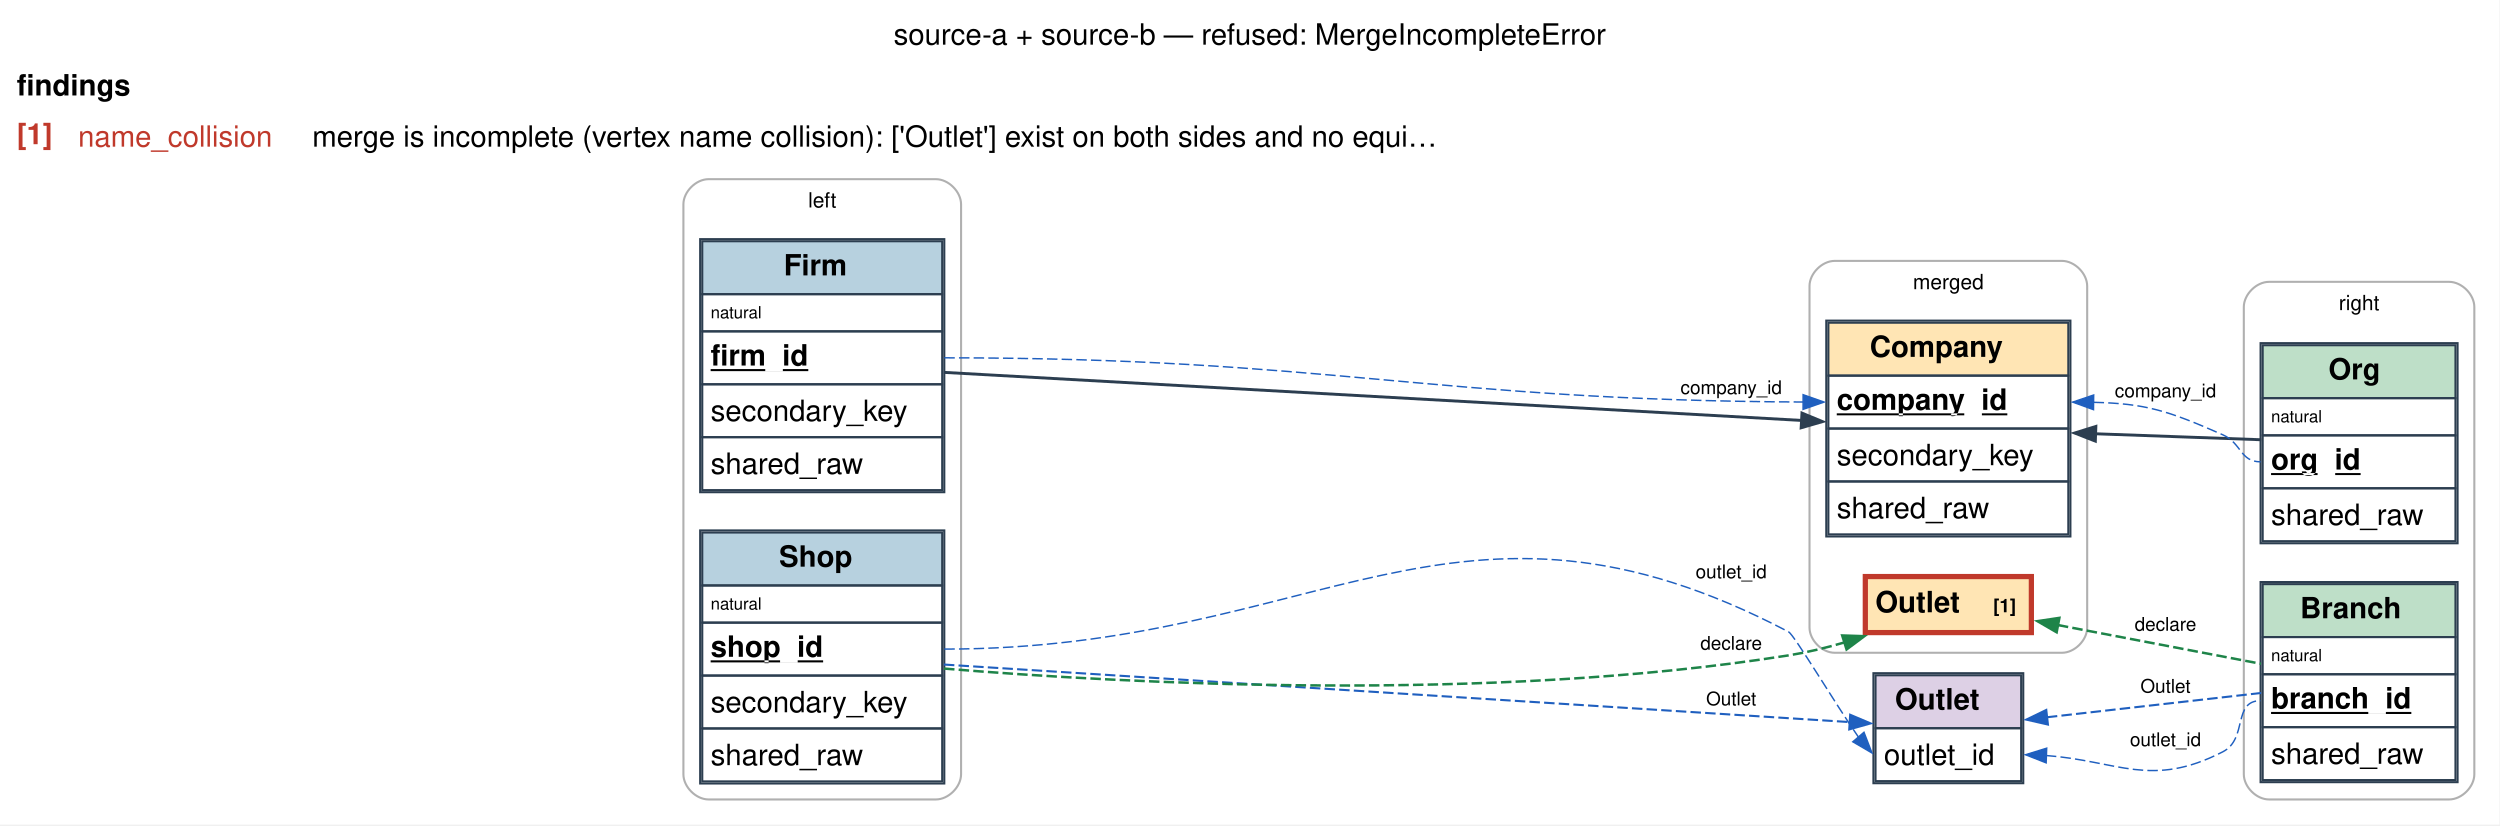
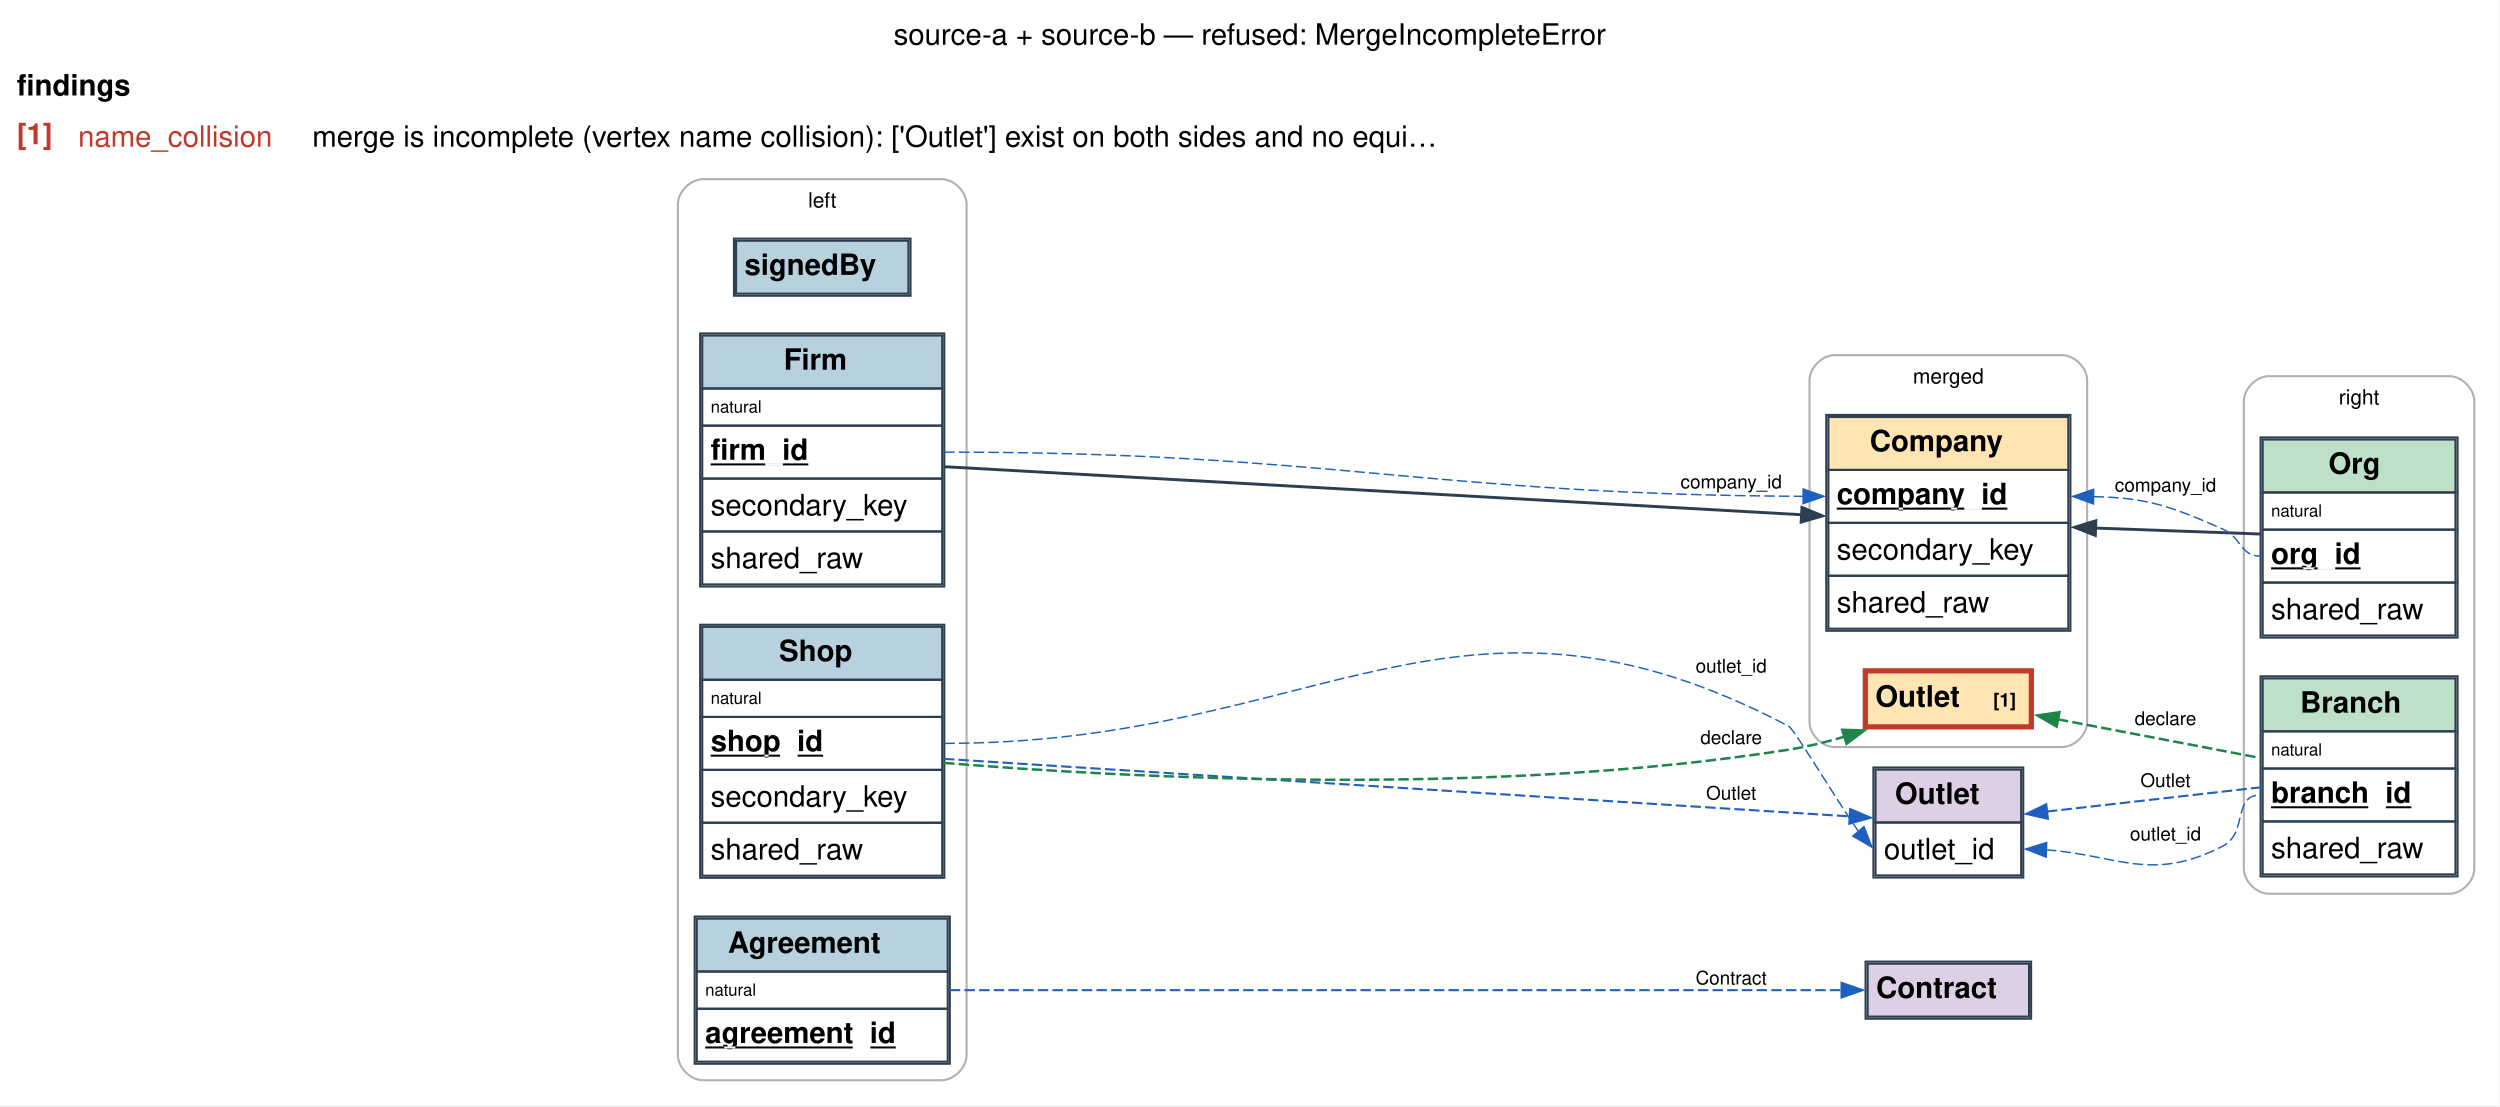
- <svg xmlns="http://www.w3.org/2000/svg" width="1193pt" height="394pt" viewBox="0.00 0.00 1193.00 394.00">
-   <g id="graph0" class="graph" transform="scale(1 1) rotate(0) translate(4 389.5)">
-     <polygon fill="white" stroke="none" points="-4,4 -4,-389.5 1188.75,-389.5 1188.75,4 -4,4" />
-     <text xml:space="preserve" text-anchor="middle" x="592.38" y="-368.2" font-family="Helvetica,sans-Serif" font-size="14.00">source-a + source-b — refused: MergeIncompleteError</text>
+ <svg xmlns="http://www.w3.org/2000/svg" width="1193pt" height="528pt" viewBox="0.00 0.00 1193.00 528.00">
+   <g id="graph0" class="graph" transform="scale(1 1) rotate(0) translate(4 523.5)">
+     <polygon fill="white" stroke="none" points="-4,4 -4,-523.5 1188.75,-523.5 1188.75,4 -4,4" />
+     <text xml:space="preserve" text-anchor="middle" x="592.38" y="-502.2" font-family="Helvetica,sans-Serif" font-size="14.00">source-a + source-b — refused: MergeIncompleteError</text>
    <g id="clust1" class="cluster">
-       <path fill="none" stroke="#b0b0b0" d="M334.12,-8C334.12,-8 442.62,-8 442.62,-8 448.62,-8 454.62,-14 454.62,-20 454.62,-20 454.62,-292 454.62,-292 454.62,-298 448.62,-304 442.62,-304 442.62,-304 334.12,-304 334.12,-304 328.12,-304 322.12,-298 322.12,-292 322.12,-292 322.12,-20 322.12,-20 322.12,-14 328.12,-8 334.12,-8" />
-       <text xml:space="preserve" text-anchor="middle" x="388.38" y="-290.5" font-family="Helvetica,sans-Serif" font-size="10.00">left</text>
+       <path fill="none" stroke="#b0b0b0" d="M331.5,-8C331.5,-8 445.25,-8 445.25,-8 451.25,-8 457.25,-14 457.25,-20 457.25,-20 457.25,-426 457.25,-426 457.25,-432 451.25,-438 445.25,-438 445.25,-438 331.5,-438 331.5,-438 325.5,-438 319.5,-432 319.5,-426 319.5,-426 319.5,-20 319.5,-20 319.5,-14 325.5,-8 331.5,-8" />
+       <text xml:space="preserve" text-anchor="middle" x="388.38" y="-424.5" font-family="Helvetica,sans-Serif" font-size="10.00">left</text>
    </g>
    <g id="clust2" class="cluster">
-       <path fill="none" stroke="#b0b0b0" d="M871.5,-78C871.5,-78 980,-78 980,-78 986,-78 992,-84 992,-90 992,-90 992,-253 992,-253 992,-259 986,-265 980,-265 980,-265 871.5,-265 871.5,-265 865.5,-265 859.5,-259 859.5,-253 859.5,-253 859.5,-90 859.5,-90 859.5,-84 865.5,-78 871.5,-78" />
-       <text xml:space="preserve" text-anchor="middle" x="925.75" y="-251.5" font-family="Helvetica,sans-Serif" font-size="10.00">merged</text>
+       <path fill="none" stroke="#b0b0b0" d="M871.5,-167C871.5,-167 980,-167 980,-167 986,-167 992,-173 992,-179 992,-179 992,-342 992,-342 992,-348 986,-354 980,-354 980,-354 871.5,-354 871.5,-354 865.5,-354 859.5,-348 859.5,-342 859.5,-342 859.5,-179 859.5,-179 859.5,-173 865.5,-167 871.5,-167" />
+       <text xml:space="preserve" text-anchor="middle" x="925.75" y="-340.5" font-family="Helvetica,sans-Serif" font-size="10.00">merged</text>
    </g>
    <g id="clust3" class="cluster">
-       <path fill="none" stroke="#b0b0b0" d="M1078.75,-8C1078.75,-8 1164.75,-8 1164.75,-8 1170.75,-8 1176.75,-14 1176.75,-20 1176.75,-20 1176.75,-243 1176.75,-243 1176.75,-249 1170.75,-255 1164.75,-255 1164.75,-255 1078.75,-255 1078.75,-255 1072.75,-255 1066.75,-249 1066.75,-243 1066.75,-243 1066.75,-20 1066.75,-20 1066.75,-14 1072.75,-8 1078.75,-8" />
-       <text xml:space="preserve" text-anchor="middle" x="1121.75" y="-241.5" font-family="Helvetica,sans-Serif" font-size="10.00">right</text>
+       <path fill="none" stroke="#b0b0b0" d="M1078.75,-97C1078.75,-97 1164.75,-97 1164.75,-97 1170.75,-97 1176.75,-103 1176.75,-109 1176.75,-109 1176.75,-332 1176.75,-332 1176.75,-338 1170.75,-344 1164.75,-344 1164.75,-344 1078.75,-344 1078.75,-344 1072.75,-344 1066.75,-338 1066.75,-332 1066.75,-332 1066.75,-109 1066.75,-109 1066.75,-103 1072.75,-97 1078.75,-97" />
+       <text xml:space="preserve" text-anchor="middle" x="1121.75" y="-330.5" font-family="Helvetica,sans-Serif" font-size="10.00">right</text>
    </g>
    <g id="node1" class="node">
-       <polygon fill="#b7d1df" stroke="none" points="331.12,-249.12 331.12,-274.38 445.62,-274.38 445.62,-249.12 331.12,-249.12" />
-       <polygon fill="none" stroke="#2c3e50" points="331.12,-249.12 331.12,-274.38 445.62,-274.38 445.62,-249.12 331.12,-249.12" />
-       <text xml:space="preserve" text-anchor="start" x="370" y="-258.07" font-family="Helvetica,sans-Serif" font-weight="bold" font-size="14.00">Firm</text>
-       <polygon fill="none" stroke="#2c3e50" points="331.12,-231.38 331.12,-249.12 445.62,-249.12 445.62,-231.38 331.12,-231.38" />
-       <text xml:space="preserve" text-anchor="start" x="335.12" y="-237.62" font-family="Helvetica,sans-Serif" font-size="8.00">natural</text>
-       <polygon fill="none" stroke="#2c3e50" points="331.12,-206.12 331.12,-231.38 445.62,-231.38 445.62,-206.12 331.12,-206.12" />
-       <text xml:space="preserve" text-anchor="start" x="335.12" y="-215.07" font-family="Helvetica,sans-Serif" font-weight="bold" text-decoration="underline" font-size="14.00">firm_id</text>
-       <polygon fill="none" stroke="#2c3e50" points="331.12,-180.88 331.12,-206.12 445.62,-206.12 445.62,-180.88 331.12,-180.88" />
-       <text xml:space="preserve" text-anchor="start" x="335.12" y="-188.62" font-family="Helvetica,sans-Serif" font-size="14.00">secondary_key</text>
-       <polygon fill="none" stroke="#2c3e50" points="331.12,-155.62 331.12,-180.88 445.62,-180.88 445.62,-155.62 331.12,-155.62" />
-       <text xml:space="preserve" text-anchor="start" x="335.12" y="-163.38" font-family="Helvetica,sans-Serif" font-size="14.00">shared_raw</text>
-       <polygon fill="none" stroke="#2c3e50" points="330.12,-154.62 330.12,-275.38 446.62,-275.38 446.62,-154.62 330.12,-154.62" />
+       <polygon fill="#b7d1df" stroke="none" points="331.12,-338.12 331.12,-363.38 445.62,-363.38 445.62,-338.12 331.12,-338.12" />
+       <polygon fill="none" stroke="#2c3e50" points="331.12,-338.12 331.12,-363.38 445.62,-363.38 445.62,-338.12 331.12,-338.12" />
+       <text xml:space="preserve" text-anchor="start" x="370" y="-347.07" font-family="Helvetica,sans-Serif" font-weight="bold" font-size="14.00">Firm</text>
+       <polygon fill="none" stroke="#2c3e50" points="331.12,-320.38 331.12,-338.12 445.62,-338.12 445.62,-320.38 331.12,-320.38" />
+       <text xml:space="preserve" text-anchor="start" x="335.12" y="-326.62" font-family="Helvetica,sans-Serif" font-size="8.00">natural</text>
+       <polygon fill="none" stroke="#2c3e50" points="331.12,-295.12 331.12,-320.38 445.62,-320.38 445.62,-295.12 331.12,-295.12" />
+       <text xml:space="preserve" text-anchor="start" x="335.12" y="-304.07" font-family="Helvetica,sans-Serif" font-weight="bold" text-decoration="underline" font-size="14.00">firm_id</text>
+       <polygon fill="none" stroke="#2c3e50" points="331.12,-269.88 331.12,-295.12 445.62,-295.12 445.62,-269.88 331.12,-269.88" />
+       <text xml:space="preserve" text-anchor="start" x="335.12" y="-277.62" font-family="Helvetica,sans-Serif" font-size="14.00">secondary_key</text>
+       <polygon fill="none" stroke="#2c3e50" points="331.12,-244.62 331.12,-269.88 445.62,-269.88 445.62,-244.62 331.12,-244.62" />
+       <text xml:space="preserve" text-anchor="start" x="335.12" y="-252.38" font-family="Helvetica,sans-Serif" font-size="14.00">shared_raw</text>
+       <polygon fill="none" stroke="#2c3e50" points="330.12,-243.62 330.12,-364.38 446.62,-364.38 446.62,-243.62 330.12,-243.62" />
+     </g>
+     <g id="node7" class="node">
+       <polygon fill="#ffe5b4" stroke="none" points="868.5,-299.25 868.5,-324.5 983,-324.5 983,-299.25 868.5,-299.25" />
+       <polygon fill="none" stroke="#2c3e50" points="868.5,-299.25 868.5,-324.5 983,-324.5 983,-299.25 868.5,-299.25" />
+       <text xml:space="preserve" text-anchor="start" x="888.25" y="-308.2" font-family="Helvetica,sans-Serif" font-weight="bold" font-size="14.00">Company</text>
+       <polygon fill="none" stroke="#2c3e50" points="868.5,-274 868.5,-299.25 983,-299.25 983,-274 868.5,-274" />
+       <text xml:space="preserve" text-anchor="start" x="872.5" y="-282.95" font-family="Helvetica,sans-Serif" font-weight="bold" text-decoration="underline" font-size="14.00">company_id</text>
+       <polygon fill="none" stroke="#2c3e50" points="868.5,-248.75 868.5,-274 983,-274 983,-248.75 868.5,-248.75" />
+       <text xml:space="preserve" text-anchor="start" x="872.5" y="-256.5" font-family="Helvetica,sans-Serif" font-size="14.00">secondary_key</text>
+       <polygon fill="none" stroke="#2c3e50" points="868.5,-223.5 868.5,-248.75 983,-248.75 983,-223.5 868.5,-223.5" />
+       <text xml:space="preserve" text-anchor="start" x="872.5" y="-231.25" font-family="Helvetica,sans-Serif" font-size="14.00">shared_raw</text>
+       <polygon fill="none" stroke="#2c3e50" points="867.5,-222.5 867.5,-325.5 984,-325.5 984,-222.5 867.5,-222.5" />
+     </g>
+     <g id="edge1" class="edge">
+       <path fill="none" stroke="#2c3e50" stroke-width="1.4" d="M446.42,-300.8C545.52,-295.25 749.1,-283.84 855.9,-277.86" />
+       <polygon fill="#2c3e50" stroke="#2c3e50" stroke-width="1.4" points="855.9,-281.36 865.69,-277.31 855.51,-274.37 855.9,-281.36" />
+     </g>
+     <g id="edge2" class="edge">
+       <path fill="none" stroke="#1f5fbf" stroke-width="0.7" stroke-dasharray="5,2" d="M446.62,-307.75C630.26,-307.75 678.35,-287.44 856.69,-286.65" />
+       <polygon fill="#1f5fbf" stroke="#1f5fbf" stroke-width="0.7" points="856.45,-290.15 866.44,-286.63 856.43,-283.15 856.45,-290.15" />
+       <text xml:space="preserve" text-anchor="middle" x="822.12" y="-290.45" font-family="Helvetica,sans-Serif" font-size="9.00">company_id</text>
+     </g>
+     <g id="node2" class="node">
+       <polygon fill="#b7d1df" stroke="none" points="331.12,-199.12 331.12,-224.38 445.62,-224.38 445.62,-199.12 331.12,-199.12" />
+       <polygon fill="none" stroke="#2c3e50" points="331.12,-199.12 331.12,-224.38 445.62,-224.38 445.62,-199.12 331.12,-199.12" />
+       <text xml:space="preserve" text-anchor="start" x="367.75" y="-208.07" font-family="Helvetica,sans-Serif" font-weight="bold" font-size="14.00">Shop</text>
+       <polygon fill="none" stroke="#2c3e50" points="331.12,-181.38 331.12,-199.12 445.62,-199.12 445.62,-181.38 331.12,-181.38" />
+       <text xml:space="preserve" text-anchor="start" x="335.12" y="-187.62" font-family="Helvetica,sans-Serif" font-size="8.00">natural</text>
+       <polygon fill="none" stroke="#2c3e50" points="331.12,-156.12 331.12,-181.38 445.62,-181.38 445.62,-156.12 331.12,-156.12" />
+       <text xml:space="preserve" text-anchor="start" x="335.12" y="-165.07" font-family="Helvetica,sans-Serif" font-weight="bold" text-decoration="underline" font-size="14.00">shop_id</text>
+       <polygon fill="none" stroke="#2c3e50" points="331.12,-130.88 331.12,-156.12 445.62,-156.12 445.62,-130.88 331.12,-130.88" />
+       <text xml:space="preserve" text-anchor="start" x="335.12" y="-138.62" font-family="Helvetica,sans-Serif" font-size="14.00">secondary_key</text>
+       <polygon fill="none" stroke="#2c3e50" points="331.12,-105.62 331.12,-130.88 445.62,-130.88 445.62,-105.62 331.12,-105.62" />
+       <text xml:space="preserve" text-anchor="start" x="335.12" y="-113.38" font-family="Helvetica,sans-Serif" font-size="14.00">shared_raw</text>
+       <polygon fill="none" stroke="#2c3e50" points="330.12,-104.62 330.12,-225.38 446.62,-225.38 446.62,-104.62 330.12,-104.62" />
+     </g>
+     <g id="node8" class="node">
+       <polygon fill="#ddd0e5" stroke="none" points="891,-131 891,-156.25 960.5,-156.25 960.5,-131 891,-131" />
+       <polygon fill="none" stroke="#2c3e50" points="891,-131 891,-156.25 960.5,-156.25 960.5,-131 891,-131" />
+       <text xml:space="preserve" text-anchor="start" x="900.25" y="-139.95" font-family="Helvetica,sans-Serif" font-weight="bold" font-size="14.00">Outlet</text>
+       <polygon fill="none" stroke="#2c3e50" points="891,-105.75 891,-131 960.5,-131 960.5,-105.75 891,-105.75" />
+       <text xml:space="preserve" text-anchor="start" x="895" y="-113.5" font-family="Helvetica,sans-Serif" font-size="14.00">outlet_id</text>
+       <polygon fill="none" stroke="#2c3e50" points="890,-104.75 890,-157.25 961.5,-157.25 961.5,-104.75 890,-104.75" />
+     </g>
+     <g id="edge3" class="edge">
+       <path fill="none" stroke="#1f5fbf" stroke-width="0.7" stroke-dasharray="5,2" d="M446.62,-168.75C625.72,-168.75 690.9,-260.2 849.5,-177 852.16,-175.61 871.77,-142.66 882.84,-126.78" />
+       <polygon fill="#1f5fbf" stroke="#1f5fbf" stroke-width="0.7" points="885.49,-129.06 889.31,-119.18 880.16,-124.52 885.49,-129.06" />
+       <text xml:space="preserve" text-anchor="middle" x="822.12" y="-202.57" font-family="Helvetica,sans-Serif" font-size="9.00">outlet_id</text>
+     </g>
+     <g id="edge4" class="edge">
+       <path fill="none" stroke="#1f5fbf" stroke-dasharray="5,2" d="M446.42,-161.38C553.22,-154.6 781.35,-140.11 878.93,-133.91" />
+       <polygon fill="#1f5fbf" stroke="#1f5fbf" points="878.9,-137.42 888.66,-133.29 878.46,-130.43 878.9,-137.42" />
+       <text xml:space="preserve" text-anchor="middle" x="822.12" y="-141.92" font-family="Helvetica,sans-Serif" font-size="9.00">Outlet</text>
+     </g>
+     <g id="node10" class="node">
+       <polygon fill="#ffe5b4" stroke="none" points="886.88,-177.38 886.88,-202.62 964.62,-202.62 964.62,-177.38 886.88,-177.38" />
+       <polygon fill="none" stroke="#c0392b" points="886.88,-177.38 886.88,-202.62 964.62,-202.62 964.62,-177.38 886.88,-177.38" />
+       <text xml:space="preserve" text-anchor="start" x="890.88" y="-186.32" font-family="Helvetica,sans-Serif" font-weight="bold" font-size="14.00">Outlet </text>
+       <text xml:space="preserve" text-anchor="start" x="947.12" y="-186.32" font-family="Helvetica,sans-Serif" font-weight="bold" font-size="9.00">[1]</text>
+       <polygon fill="none" stroke="#c0392b" stroke-width="2" points="885.88,-176.38 885.88,-203.62 965.62,-203.62 965.62,-176.38 885.88,-176.38" />
+     </g>
+     <g id="edge5" class="edge">
+       <path fill="none" stroke="#1e8449" stroke-width="1.2" stroke-dasharray="5,2" d="M446.49,-159.46C533.92,-152.25 705.89,-143.06 849.5,-165.75 858.27,-167.14 867.41,-169.37 876.17,-171.93" />
+       <polygon fill="#1e8449" stroke="#1e8449" stroke-width="1.2" points="875.09,-175.26 885.68,-174.91 877.18,-168.58 875.09,-175.26" />
+       <text xml:space="preserve" text-anchor="middle" x="822.12" y="-168.45" font-family="Helvetica,sans-Serif" font-size="9.00">declare</text>
+     </g>
+     <g id="node3" class="node">
+       <polygon fill="#b7d1df" stroke="none" points="328.5,-59.88 328.5,-85.12 448.25,-85.12 448.25,-59.88 328.5,-59.88" />
+       <polygon fill="none" stroke="#2c3e50" points="328.5,-59.88 328.5,-85.12 448.25,-85.12 448.25,-59.88 328.5,-59.88" />
+       <text xml:space="preserve" text-anchor="start" x="343.38" y="-68.83" font-family="Helvetica,sans-Serif" font-weight="bold" font-size="14.00">Agreement</text>
+       <polygon fill="none" stroke="#2c3e50" points="328.5,-42.12 328.5,-59.88 448.25,-59.88 448.25,-42.12 328.5,-42.12" />
+       <text xml:space="preserve" text-anchor="start" x="332.5" y="-48.38" font-family="Helvetica,sans-Serif" font-size="8.00">natural</text>
+       <polygon fill="none" stroke="#2c3e50" points="328.5,-16.88 328.5,-42.12 448.25,-42.12 448.25,-16.88 328.5,-16.88" />
+       <text xml:space="preserve" text-anchor="start" x="332.5" y="-25.82" font-family="Helvetica,sans-Serif" font-weight="bold" text-decoration="underline" font-size="14.00">agreement_id</text>
+       <polygon fill="none" stroke="#2c3e50" points="327.5,-15.88 327.5,-86.12 449.25,-86.12 449.25,-15.88 327.5,-15.88" />
+     </g>
+     <g id="node9" class="node">
+       <polygon fill="#ddd0e5" stroke="none" points="887.25,-38.38 887.25,-63.62 964.25,-63.62 964.25,-38.38 887.25,-38.38" />
+       <polygon fill="none" stroke="#2c3e50" points="887.25,-38.38 887.25,-63.62 964.25,-63.62 964.25,-38.38 887.25,-38.38" />
+       <text xml:space="preserve" text-anchor="start" x="891.25" y="-47.33" font-family="Helvetica,sans-Serif" font-weight="bold" font-size="14.00">Contract</text>
+       <polygon fill="none" stroke="#2c3e50" points="886.25,-37.38 886.25,-64.62 965.25,-64.62 965.25,-37.38 886.25,-37.38" />
+     </g>
+     <g id="edge6" class="edge">
+       <path fill="none" stroke="#1f5fbf" stroke-dasharray="5,2" d="M449.23,-51C555.68,-51 776.01,-51 874.85,-51" />
+       <polygon fill="#1f5fbf" stroke="#1f5fbf" points="874.78,-54.5 884.78,-51 874.78,-47.5 874.78,-54.5" />
+       <text xml:space="preserve" text-anchor="middle" x="822.12" y="-53.7" font-family="Helvetica,sans-Serif" font-size="9.00">Contract</text>
+     </g>
+     <g id="node4" class="node">
+       <polygon fill="#b7d1df" stroke="none" points="347.25,-383.38 347.25,-408.62 429.5,-408.62 429.5,-383.38 347.25,-383.38" />
+       <polygon fill="none" stroke="#2c3e50" points="347.25,-383.38 347.25,-408.62 429.5,-408.62 429.5,-383.38 347.25,-383.38" />
+       <text xml:space="preserve" text-anchor="start" x="351.25" y="-392.32" font-family="Helvetica,sans-Serif" font-weight="bold" font-size="14.00">signedBy</text>
+       <polygon fill="none" stroke="#2c3e50" points="346.25,-382.38 346.25,-409.62 430.5,-409.62 430.5,-382.38 346.25,-382.38" />
    </g>
    <g id="node5" class="node">
-       <polygon fill="#ffe5b4" stroke="none" points="868.5,-210.25 868.5,-235.5 983,-235.5 983,-210.25 868.5,-210.25" />
-       <polygon fill="none" stroke="#2c3e50" points="868.5,-210.25 868.5,-235.5 983,-235.5 983,-210.25 868.5,-210.25" />
-       <text xml:space="preserve" text-anchor="start" x="888.25" y="-219.2" font-family="Helvetica,sans-Serif" font-weight="bold" font-size="14.00">Company</text>
-       <polygon fill="none" stroke="#2c3e50" points="868.5,-185 868.5,-210.25 983,-210.25 983,-185 868.5,-185" />
-       <text xml:space="preserve" text-anchor="start" x="872.5" y="-193.95" font-family="Helvetica,sans-Serif" font-weight="bold" text-decoration="underline" font-size="14.00">company_id</text>
-       <polygon fill="none" stroke="#2c3e50" points="868.5,-159.75 868.5,-185 983,-185 983,-159.75 868.5,-159.75" />
-       <text xml:space="preserve" text-anchor="start" x="872.5" y="-167.5" font-family="Helvetica,sans-Serif" font-size="14.00">secondary_key</text>
-       <polygon fill="none" stroke="#2c3e50" points="868.5,-134.5 868.5,-159.75 983,-159.75 983,-134.5 868.5,-134.5" />
-       <text xml:space="preserve" text-anchor="start" x="872.5" y="-142.25" font-family="Helvetica,sans-Serif" font-size="14.00">shared_raw</text>
-       <polygon fill="none" stroke="#2c3e50" points="867.5,-133.5 867.5,-236.5 984,-236.5 984,-133.5 867.5,-133.5" />
-     </g>
-     <g id="edge1" class="edge">
-       <path fill="none" stroke="#2c3e50" stroke-width="1.4" d="M446.42,-211.8C545.52,-206.25 749.1,-194.84 855.9,-188.86" />
-       <polygon fill="#2c3e50" stroke="#2c3e50" stroke-width="1.4" points="855.9,-192.36 865.69,-188.31 855.51,-185.37 855.9,-192.36" />
-     </g>
-     <g id="edge2" class="edge">
-       <path fill="none" stroke="#1f5fbf" stroke-width="0.7" stroke-dasharray="5,2" d="M446.62,-218.75C630.26,-218.75 678.35,-198.44 856.69,-197.65" />
-       <polygon fill="#1f5fbf" stroke="#1f5fbf" stroke-width="0.7" points="856.45,-201.15 866.44,-197.63 856.43,-194.15 856.45,-201.15" />
-       <text xml:space="preserve" text-anchor="middle" x="822.12" y="-201.45" font-family="Helvetica,sans-Serif" font-size="9.00">company_id</text>
-     </g>
-     <g id="node2" class="node">
-       <polygon fill="#b7d1df" stroke="none" points="331.12,-110.12 331.12,-135.38 445.62,-135.38 445.62,-110.12 331.12,-110.12" />
-       <polygon fill="none" stroke="#2c3e50" points="331.12,-110.12 331.12,-135.38 445.62,-135.38 445.62,-110.12 331.12,-110.12" />
-       <text xml:space="preserve" text-anchor="start" x="367.75" y="-119.08" font-family="Helvetica,sans-Serif" font-weight="bold" font-size="14.00">Shop</text>
-       <polygon fill="none" stroke="#2c3e50" points="331.12,-92.38 331.12,-110.12 445.62,-110.12 445.62,-92.38 331.12,-92.38" />
-       <text xml:space="preserve" text-anchor="start" x="335.12" y="-98.62" font-family="Helvetica,sans-Serif" font-size="8.00">natural</text>
-       <polygon fill="none" stroke="#2c3e50" points="331.12,-67.12 331.12,-92.38 445.62,-92.38 445.62,-67.12 331.12,-67.12" />
-       <text xml:space="preserve" text-anchor="start" x="335.12" y="-76.08" font-family="Helvetica,sans-Serif" font-weight="bold" text-decoration="underline" font-size="14.00">shop_id</text>
-       <polygon fill="none" stroke="#2c3e50" points="331.12,-41.88 331.12,-67.12 445.62,-67.12 445.62,-41.88 331.12,-41.88" />
-       <text xml:space="preserve" text-anchor="start" x="335.12" y="-49.62" font-family="Helvetica,sans-Serif" font-size="14.00">secondary_key</text>
-       <polygon fill="none" stroke="#2c3e50" points="331.12,-16.62 331.12,-41.88 445.62,-41.88 445.62,-16.62 331.12,-16.62" />
-       <text xml:space="preserve" text-anchor="start" x="335.12" y="-24.38" font-family="Helvetica,sans-Serif" font-size="14.00">shared_raw</text>
-       <polygon fill="none" stroke="#2c3e50" points="330.12,-15.62 330.12,-136.38 446.62,-136.38 446.62,-15.62 330.12,-15.62" />
+       <polygon fill="#bedfc8" stroke="none" points="1075.75,-288.5 1075.75,-313.75 1167.75,-313.75 1167.75,-288.5 1075.75,-288.5" />
+       <polygon fill="none" stroke="#2c3e50" points="1075.75,-288.5 1075.75,-313.75 1167.75,-313.75 1167.75,-288.5 1075.75,-288.5" />
+       <text xml:space="preserve" text-anchor="start" x="1107.12" y="-297.45" font-family="Helvetica,sans-Serif" font-weight="bold" font-size="14.00">Org</text>
+       <polygon fill="none" stroke="#2c3e50" points="1075.75,-270.75 1075.75,-288.5 1167.75,-288.5 1167.75,-270.75 1075.75,-270.75" />
+       <text xml:space="preserve" text-anchor="start" x="1079.75" y="-277" font-family="Helvetica,sans-Serif" font-size="8.00">natural</text>
+       <polygon fill="none" stroke="#2c3e50" points="1075.75,-245.5 1075.75,-270.75 1167.75,-270.75 1167.75,-245.5 1075.75,-245.5" />
+       <text xml:space="preserve" text-anchor="start" x="1079.75" y="-254.45" font-family="Helvetica,sans-Serif" font-weight="bold" text-decoration="underline" font-size="14.00">org_id</text>
+       <polygon fill="none" stroke="#2c3e50" points="1075.75,-220.25 1075.75,-245.5 1167.75,-245.5 1167.75,-220.25 1075.75,-220.25" />
+       <text xml:space="preserve" text-anchor="start" x="1079.75" y="-228" font-family="Helvetica,sans-Serif" font-size="14.00">shared_raw</text>
+       <polygon fill="none" stroke="#2c3e50" points="1074.75,-219.25 1074.75,-314.75 1168.75,-314.75 1168.75,-219.25 1074.75,-219.25" />
    </g>
    <g id="node6" class="node">
-       <polygon fill="#ddd0e5" stroke="none" points="891,-42 891,-67.25 960.5,-67.25 960.5,-42 891,-42" />
-       <polygon fill="none" stroke="#2c3e50" points="891,-42 891,-67.25 960.5,-67.25 960.5,-42 891,-42" />
-       <text xml:space="preserve" text-anchor="start" x="900.25" y="-50.95" font-family="Helvetica,sans-Serif" font-weight="bold" font-size="14.00">Outlet</text>
-       <polygon fill="none" stroke="#2c3e50" points="891,-16.75 891,-42 960.5,-42 960.5,-16.75 891,-16.75" />
-       <text xml:space="preserve" text-anchor="start" x="895" y="-24.5" font-family="Helvetica,sans-Serif" font-size="14.00">outlet_id</text>
-       <polygon fill="none" stroke="#2c3e50" points="890,-15.75 890,-68.25 961.5,-68.25 961.5,-15.75 890,-15.75" />
-     </g>
-     <g id="edge3" class="edge">
-       <path fill="none" stroke="#1f5fbf" stroke-width="0.7" stroke-dasharray="5,2" d="M446.62,-79.75C625.72,-79.75 690.9,-171.2 849.5,-88 852.16,-86.61 871.77,-53.66 882.84,-37.78" />
-       <polygon fill="#1f5fbf" stroke="#1f5fbf" stroke-width="0.7" points="885.49,-40.06 889.31,-30.18 880.16,-35.52 885.49,-40.06" />
-       <text xml:space="preserve" text-anchor="middle" x="822.12" y="-113.57" font-family="Helvetica,sans-Serif" font-size="9.00">outlet_id</text>
-     </g>
-     <g id="edge4" class="edge">
-       <path fill="none" stroke="#1f5fbf" stroke-dasharray="5,2" d="M446.42,-72.38C553.22,-65.6 781.35,-51.11 878.93,-44.91" />
-       <polygon fill="#1f5fbf" stroke="#1f5fbf" points="878.9,-48.42 888.66,-44.29 878.46,-41.43 878.9,-48.42" />
-       <text xml:space="preserve" text-anchor="middle" x="822.12" y="-52.92" font-family="Helvetica,sans-Serif" font-size="9.00">Outlet</text>
-     </g>
-     <g id="node7" class="node">
-       <polygon fill="#ffe5b4" stroke="none" points="886.88,-88.38 886.88,-113.62 964.62,-113.62 964.62,-88.38 886.88,-88.38" />
-       <polygon fill="none" stroke="#c0392b" points="886.88,-88.38 886.88,-113.62 964.62,-113.62 964.62,-88.38 886.88,-88.38" />
-       <text xml:space="preserve" text-anchor="start" x="890.88" y="-97.33" font-family="Helvetica,sans-Serif" font-weight="bold" font-size="14.00">Outlet </text>
-       <text xml:space="preserve" text-anchor="start" x="947.12" y="-97.33" font-family="Helvetica,sans-Serif" font-weight="bold" font-size="9.00">[1]</text>
-       <polygon fill="none" stroke="#c0392b" stroke-width="2" points="885.88,-87.38 885.88,-114.62 965.62,-114.62 965.62,-87.38 885.88,-87.38" />
-     </g>
-     <g id="edge5" class="edge">
-       <path fill="none" stroke="#1e8449" stroke-width="1.2" stroke-dasharray="5,2" d="M446.49,-70.46C533.92,-63.25 705.89,-54.06 849.5,-76.75 858.27,-78.14 867.41,-80.37 876.17,-82.93" />
-       <polygon fill="#1e8449" stroke="#1e8449" stroke-width="1.2" points="875.09,-86.26 885.68,-85.91 877.18,-79.58 875.09,-86.26" />
-       <text xml:space="preserve" text-anchor="middle" x="822.12" y="-79.45" font-family="Helvetica,sans-Serif" font-size="9.00">declare</text>
-     </g>
-     <g id="node3" class="node">
-       <polygon fill="#bedfc8" stroke="none" points="1075.75,-199.5 1075.75,-224.75 1167.75,-224.75 1167.75,-199.5 1075.75,-199.5" />
-       <polygon fill="none" stroke="#2c3e50" points="1075.75,-199.5 1075.75,-224.75 1167.75,-224.75 1167.75,-199.5 1075.75,-199.5" />
-       <text xml:space="preserve" text-anchor="start" x="1107.12" y="-208.45" font-family="Helvetica,sans-Serif" font-weight="bold" font-size="14.00">Org</text>
-       <polygon fill="none" stroke="#2c3e50" points="1075.75,-181.75 1075.75,-199.5 1167.75,-199.5 1167.75,-181.75 1075.75,-181.75" />
-       <text xml:space="preserve" text-anchor="start" x="1079.75" y="-188" font-family="Helvetica,sans-Serif" font-size="8.00">natural</text>
-       <polygon fill="none" stroke="#2c3e50" points="1075.75,-156.5 1075.75,-181.75 1167.75,-181.75 1167.75,-156.5 1075.75,-156.5" />
-       <text xml:space="preserve" text-anchor="start" x="1079.75" y="-165.45" font-family="Helvetica,sans-Serif" font-weight="bold" text-decoration="underline" font-size="14.00">org_id</text>
-       <polygon fill="none" stroke="#2c3e50" points="1075.75,-131.25 1075.75,-156.5 1167.75,-156.5 1167.75,-131.25 1075.75,-131.25" />
-       <text xml:space="preserve" text-anchor="start" x="1079.75" y="-139" font-family="Helvetica,sans-Serif" font-size="14.00">shared_raw</text>
-       <polygon fill="none" stroke="#2c3e50" points="1074.75,-130.25 1074.75,-225.75 1168.75,-225.75 1168.75,-130.25 1074.75,-130.25" />
-     </g>
-     <g id="node4" class="node">
-       <polygon fill="#bedfc8" stroke="none" points="1075.75,-85.5 1075.75,-110.75 1167.75,-110.75 1167.75,-85.5 1075.75,-85.5" />
-       <polygon fill="none" stroke="#2c3e50" points="1075.75,-85.5 1075.75,-110.75 1167.75,-110.75 1167.75,-85.5 1075.75,-85.5" />
-       <text xml:space="preserve" text-anchor="start" x="1093.62" y="-94.45" font-family="Helvetica,sans-Serif" font-weight="bold" font-size="14.00">Branch</text>
-       <polygon fill="none" stroke="#2c3e50" points="1075.75,-67.75 1075.75,-85.5 1167.75,-85.5 1167.75,-67.75 1075.75,-67.75" />
-       <text xml:space="preserve" text-anchor="start" x="1079.75" y="-74" font-family="Helvetica,sans-Serif" font-size="8.00">natural</text>
-       <polygon fill="none" stroke="#2c3e50" points="1075.75,-42.5 1075.75,-67.75 1167.75,-67.75 1167.75,-42.5 1075.75,-42.5" />
-       <text xml:space="preserve" text-anchor="start" x="1079.75" y="-51.45" font-family="Helvetica,sans-Serif" font-weight="bold" text-decoration="underline" font-size="14.00">branch_id</text>
-       <polygon fill="none" stroke="#2c3e50" points="1075.75,-17.25 1075.75,-42.5 1167.75,-42.5 1167.75,-17.25 1075.75,-17.25" />
-       <text xml:space="preserve" text-anchor="start" x="1079.75" y="-25" font-family="Helvetica,sans-Serif" font-size="14.00">shared_raw</text>
-       <polygon fill="none" stroke="#2c3e50" points="1074.75,-16.25 1074.75,-111.75 1168.75,-111.75 1168.75,-16.25 1074.75,-16.25" />
-     </g>
-     <g id="edge6" class="edge">
-       <path fill="none" stroke="#2c3e50" stroke-width="1.4" d="M995.76,-182.51C1022.09,-181.56 1051.42,-180.5 1075.05,-179.65" />
-       <polygon fill="#2c3e50" stroke="#2c3e50" stroke-width="1.4" points="995.89,-179 986.02,-182.86 996.14,-186 995.89,-179" />
+       <polygon fill="#bedfc8" stroke="none" points="1075.75,-174.5 1075.75,-199.75 1167.75,-199.75 1167.75,-174.5 1075.75,-174.5" />
+       <polygon fill="none" stroke="#2c3e50" points="1075.75,-174.5 1075.75,-199.75 1167.75,-199.75 1167.75,-174.5 1075.75,-174.5" />
+       <text xml:space="preserve" text-anchor="start" x="1093.62" y="-183.45" font-family="Helvetica,sans-Serif" font-weight="bold" font-size="14.00">Branch</text>
+       <polygon fill="none" stroke="#2c3e50" points="1075.75,-156.75 1075.75,-174.5 1167.75,-174.5 1167.75,-156.75 1075.75,-156.75" />
+       <text xml:space="preserve" text-anchor="start" x="1079.75" y="-163" font-family="Helvetica,sans-Serif" font-size="8.00">natural</text>
+       <polygon fill="none" stroke="#2c3e50" points="1075.75,-131.5 1075.75,-156.75 1167.75,-156.75 1167.75,-131.5 1075.75,-131.5" />
+       <text xml:space="preserve" text-anchor="start" x="1079.75" y="-140.45" font-family="Helvetica,sans-Serif" font-weight="bold" text-decoration="underline" font-size="14.00">branch_id</text>
+       <polygon fill="none" stroke="#2c3e50" points="1075.75,-106.25 1075.75,-131.5 1167.75,-131.5 1167.75,-106.25 1075.75,-106.25" />
+       <text xml:space="preserve" text-anchor="start" x="1079.75" y="-114" font-family="Helvetica,sans-Serif" font-size="14.00">shared_raw</text>
+       <polygon fill="none" stroke="#2c3e50" points="1074.75,-105.25 1074.75,-200.75 1168.75,-200.75 1168.75,-105.25 1074.75,-105.25" />
    </g>
    <g id="edge7" class="edge">
-       <path fill="none" stroke="#1f5fbf" stroke-width="0.7" stroke-dasharray="5,2" d="M995.05,-197.51C1019.66,-196.92 1030.17,-193.75 1056.75,-182 1065.75,-178.02 1064.91,-169.12 1074.75,-169.12" />
-       <polygon fill="#1f5fbf" stroke="#1f5fbf" stroke-width="0.7" points="995.02,-194.01 985.06,-197.61 995.1,-201.01 995.02,-194.01" />
-       <text xml:space="preserve" text-anchor="middle" x="1029.38" y="-199.9" font-family="Helvetica,sans-Serif" font-size="9.00">company_id</text>
+       <path fill="none" stroke="#2c3e50" stroke-width="1.4" d="M995.76,-271.51C1022.09,-270.56 1051.42,-269.5 1075.05,-268.65" />
+       <polygon fill="#2c3e50" stroke="#2c3e50" stroke-width="1.4" points="995.89,-268 986.02,-271.86 996.14,-275 995.89,-268" />
    </g>
    <g id="edge8" class="edge">
-       <path fill="none" stroke="#1f5fbf" stroke-width="0.7" stroke-dasharray="5,2" d="M972.29,-28.98C1006.76,-26.45 1022.47,-13.14 1056.75,-30.75 1068.73,-36.9 1061.28,-55.12 1074.75,-55.12" />
-       <polygon fill="#1f5fbf" stroke="#1f5fbf" stroke-width="0.7" points="972.42,-25.47 962.56,-29.34 972.68,-32.47 972.42,-25.47" />
-       <text xml:space="preserve" text-anchor="middle" x="1029.38" y="-33.45" font-family="Helvetica,sans-Serif" font-size="9.00">outlet_id</text>
+       <path fill="none" stroke="#1f5fbf" stroke-width="0.7" stroke-dasharray="5,2" d="M995.05,-286.51C1019.66,-285.92 1030.17,-282.75 1056.75,-271 1065.75,-267.02 1064.91,-258.12 1074.75,-258.12" />
+       <polygon fill="#1f5fbf" stroke="#1f5fbf" stroke-width="0.7" points="995.02,-283.01 985.06,-286.61 995.1,-290.01 995.02,-283.01" />
+       <text xml:space="preserve" text-anchor="middle" x="1029.38" y="-288.9" font-family="Helvetica,sans-Serif" font-size="9.00">company_id</text>
    </g>
    <g id="edge9" class="edge">
-       <path fill="none" stroke="#1f5fbf" stroke-dasharray="5,2" d="M972.76,-47.22C1003.67,-50.72 1044.22,-55.32 1075.05,-58.82" />
-       <polygon fill="#1f5fbf" stroke="#1f5fbf" points="973.27,-43.75 962.94,-46.1 972.48,-50.71 973.27,-43.75" />
-       <text xml:space="preserve" text-anchor="middle" x="1029.38" y="-58.96" font-family="Helvetica,sans-Serif" font-size="9.00">Outlet</text>
+       <path fill="none" stroke="#1f5fbf" stroke-width="0.7" stroke-dasharray="5,2" d="M972.29,-117.98C1006.76,-115.45 1022.47,-102.14 1056.75,-119.75 1068.73,-125.9 1061.28,-144.12 1074.75,-144.12" />
+       <polygon fill="#1f5fbf" stroke="#1f5fbf" stroke-width="0.7" points="972.42,-114.47 962.56,-118.34 972.68,-121.47 972.42,-114.47" />
+       <text xml:space="preserve" text-anchor="middle" x="1029.38" y="-122.45" font-family="Helvetica,sans-Serif" font-size="9.00">outlet_id</text>
    </g>
    <g id="edge10" class="edge">
-       <path fill="none" stroke="#1e8449" stroke-width="1.2" stroke-dasharray="5,2" d="M978.02,-91.22C1008.13,-85.48 1045.85,-78.29 1074.95,-72.74" />
-       <polygon fill="#1e8449" stroke="#1e8449" stroke-width="1.2" points="977.43,-87.77 968.26,-93.08 978.74,-94.65 977.43,-87.77" />
-       <text xml:space="preserve" text-anchor="middle" x="1029.38" y="-88.51" font-family="Helvetica,sans-Serif" font-size="9.00">declare</text>
+       <path fill="none" stroke="#1f5fbf" stroke-dasharray="5,2" d="M972.76,-136.22C1003.67,-139.72 1044.22,-144.32 1075.05,-147.82" />
+       <polygon fill="#1f5fbf" stroke="#1f5fbf" points="973.27,-132.75 962.94,-135.1 972.48,-139.71 973.27,-132.75" />
+       <text xml:space="preserve" text-anchor="middle" x="1029.38" y="-147.96" font-family="Helvetica,sans-Serif" font-size="9.00">Outlet</text>
    </g>
-     <g id="node8" class="node">
-       <text xml:space="preserve" text-anchor="start" x="4" y="-343.95" font-family="Helvetica,sans-Serif" font-weight="bold" font-size="14.00">findings</text>
-       <text xml:space="preserve" text-anchor="start" x="4" y="-320.7" font-family="Helvetica,sans-Serif" font-weight="bold" font-size="14.00" fill="#c0392b">[1]</text>
-       <text xml:space="preserve" text-anchor="start" x="33.25" y="-319.5" font-family="Helvetica,sans-Serif" font-size="14.00" fill="#c0392b">name_collision</text>
-       <text xml:space="preserve" text-anchor="start" x="145" y="-319.5" font-family="Helvetica,sans-Serif" font-size="14.00">merge is incomplete (vertex name collision): ['Outlet'] exist on both sides and no equi…</text>
+     <g id="edge11" class="edge">
+       <path fill="none" stroke="#1e8449" stroke-width="1.2" stroke-dasharray="5,2" d="M978.02,-180.22C1008.13,-174.48 1045.85,-167.29 1074.95,-161.74" />
+       <polygon fill="#1e8449" stroke="#1e8449" stroke-width="1.2" points="977.43,-176.77 968.26,-182.08 978.74,-183.65 977.43,-176.77" />
+       <text xml:space="preserve" text-anchor="middle" x="1029.38" y="-177.51" font-family="Helvetica,sans-Serif" font-size="9.00">declare</text>
+     </g>
+     <g id="node11" class="node">
+       <text xml:space="preserve" text-anchor="start" x="4" y="-477.95" font-family="Helvetica,sans-Serif" font-weight="bold" font-size="14.00">findings</text>
+       <text xml:space="preserve" text-anchor="start" x="4" y="-454.7" font-family="Helvetica,sans-Serif" font-weight="bold" font-size="14.00" fill="#c0392b">[1]</text>
+       <text xml:space="preserve" text-anchor="start" x="33.25" y="-453.5" font-family="Helvetica,sans-Serif" font-size="14.00" fill="#c0392b">name_collision</text>
+       <text xml:space="preserve" text-anchor="start" x="145" y="-453.5" font-family="Helvetica,sans-Serif" font-size="14.00">merge is incomplete (vertex name collision): ['Outlet'] exist on both sides and no equi…</text>
    </g>
  </g>
</svg>
